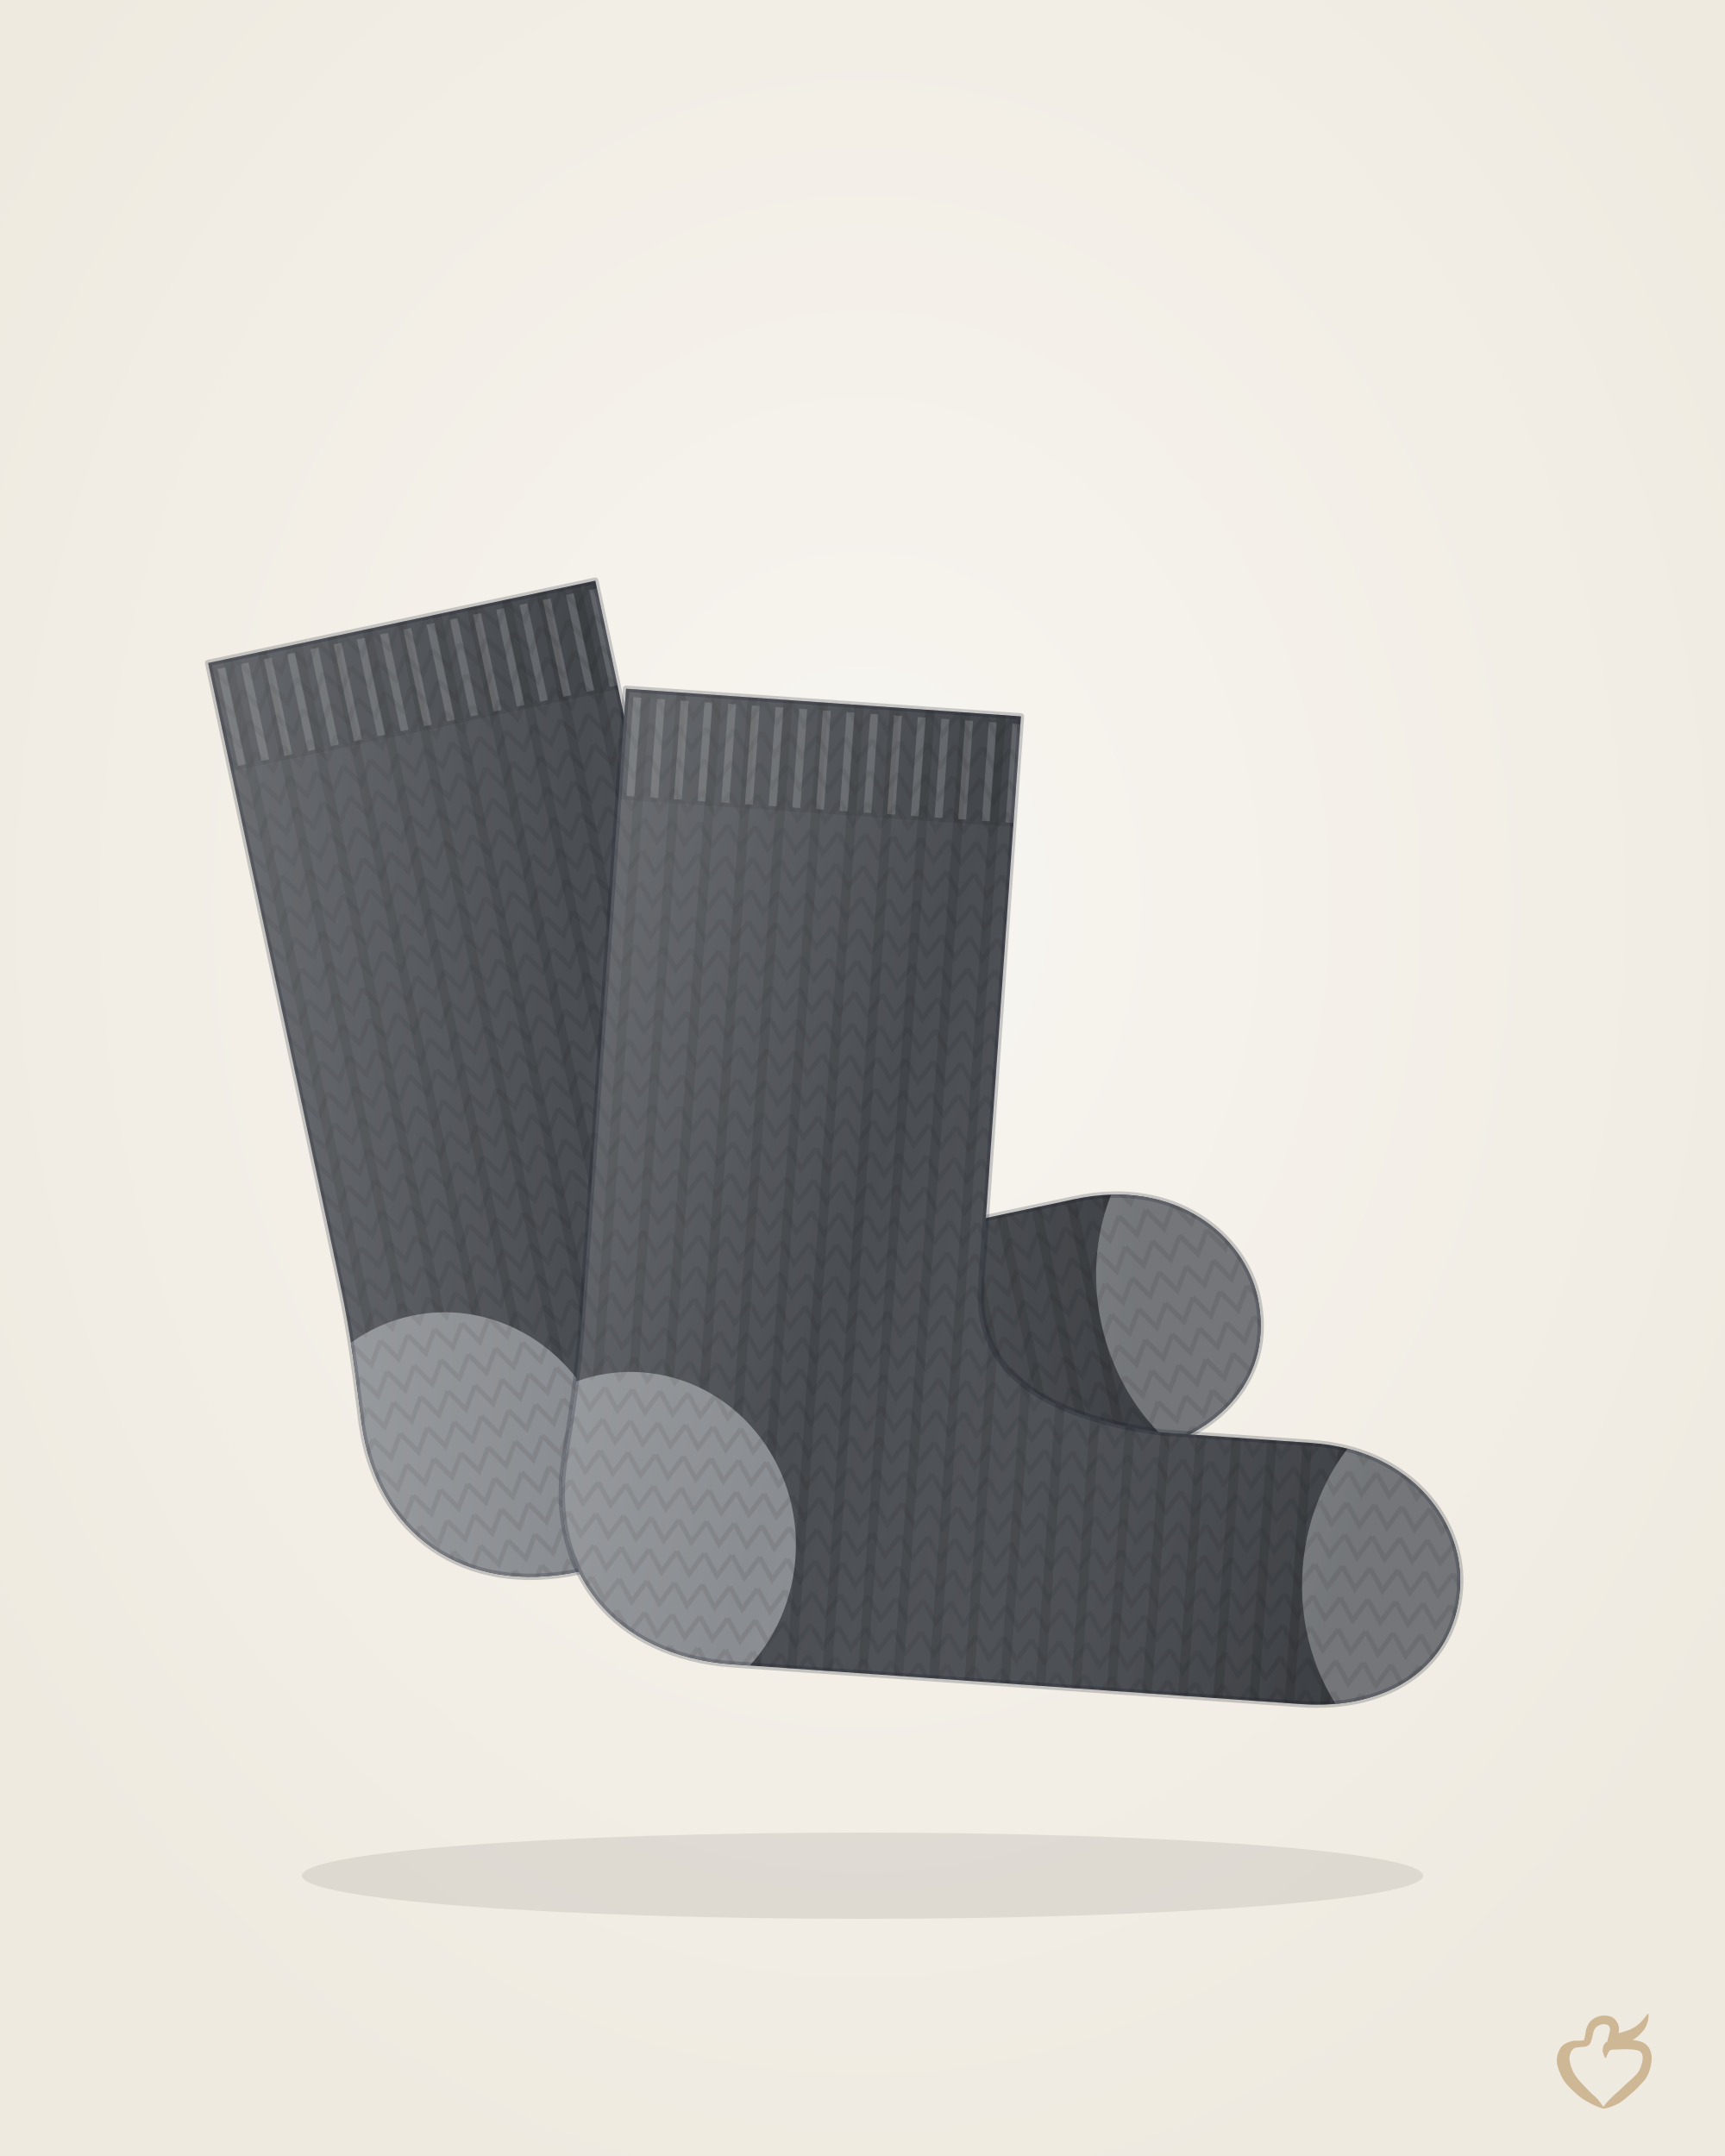
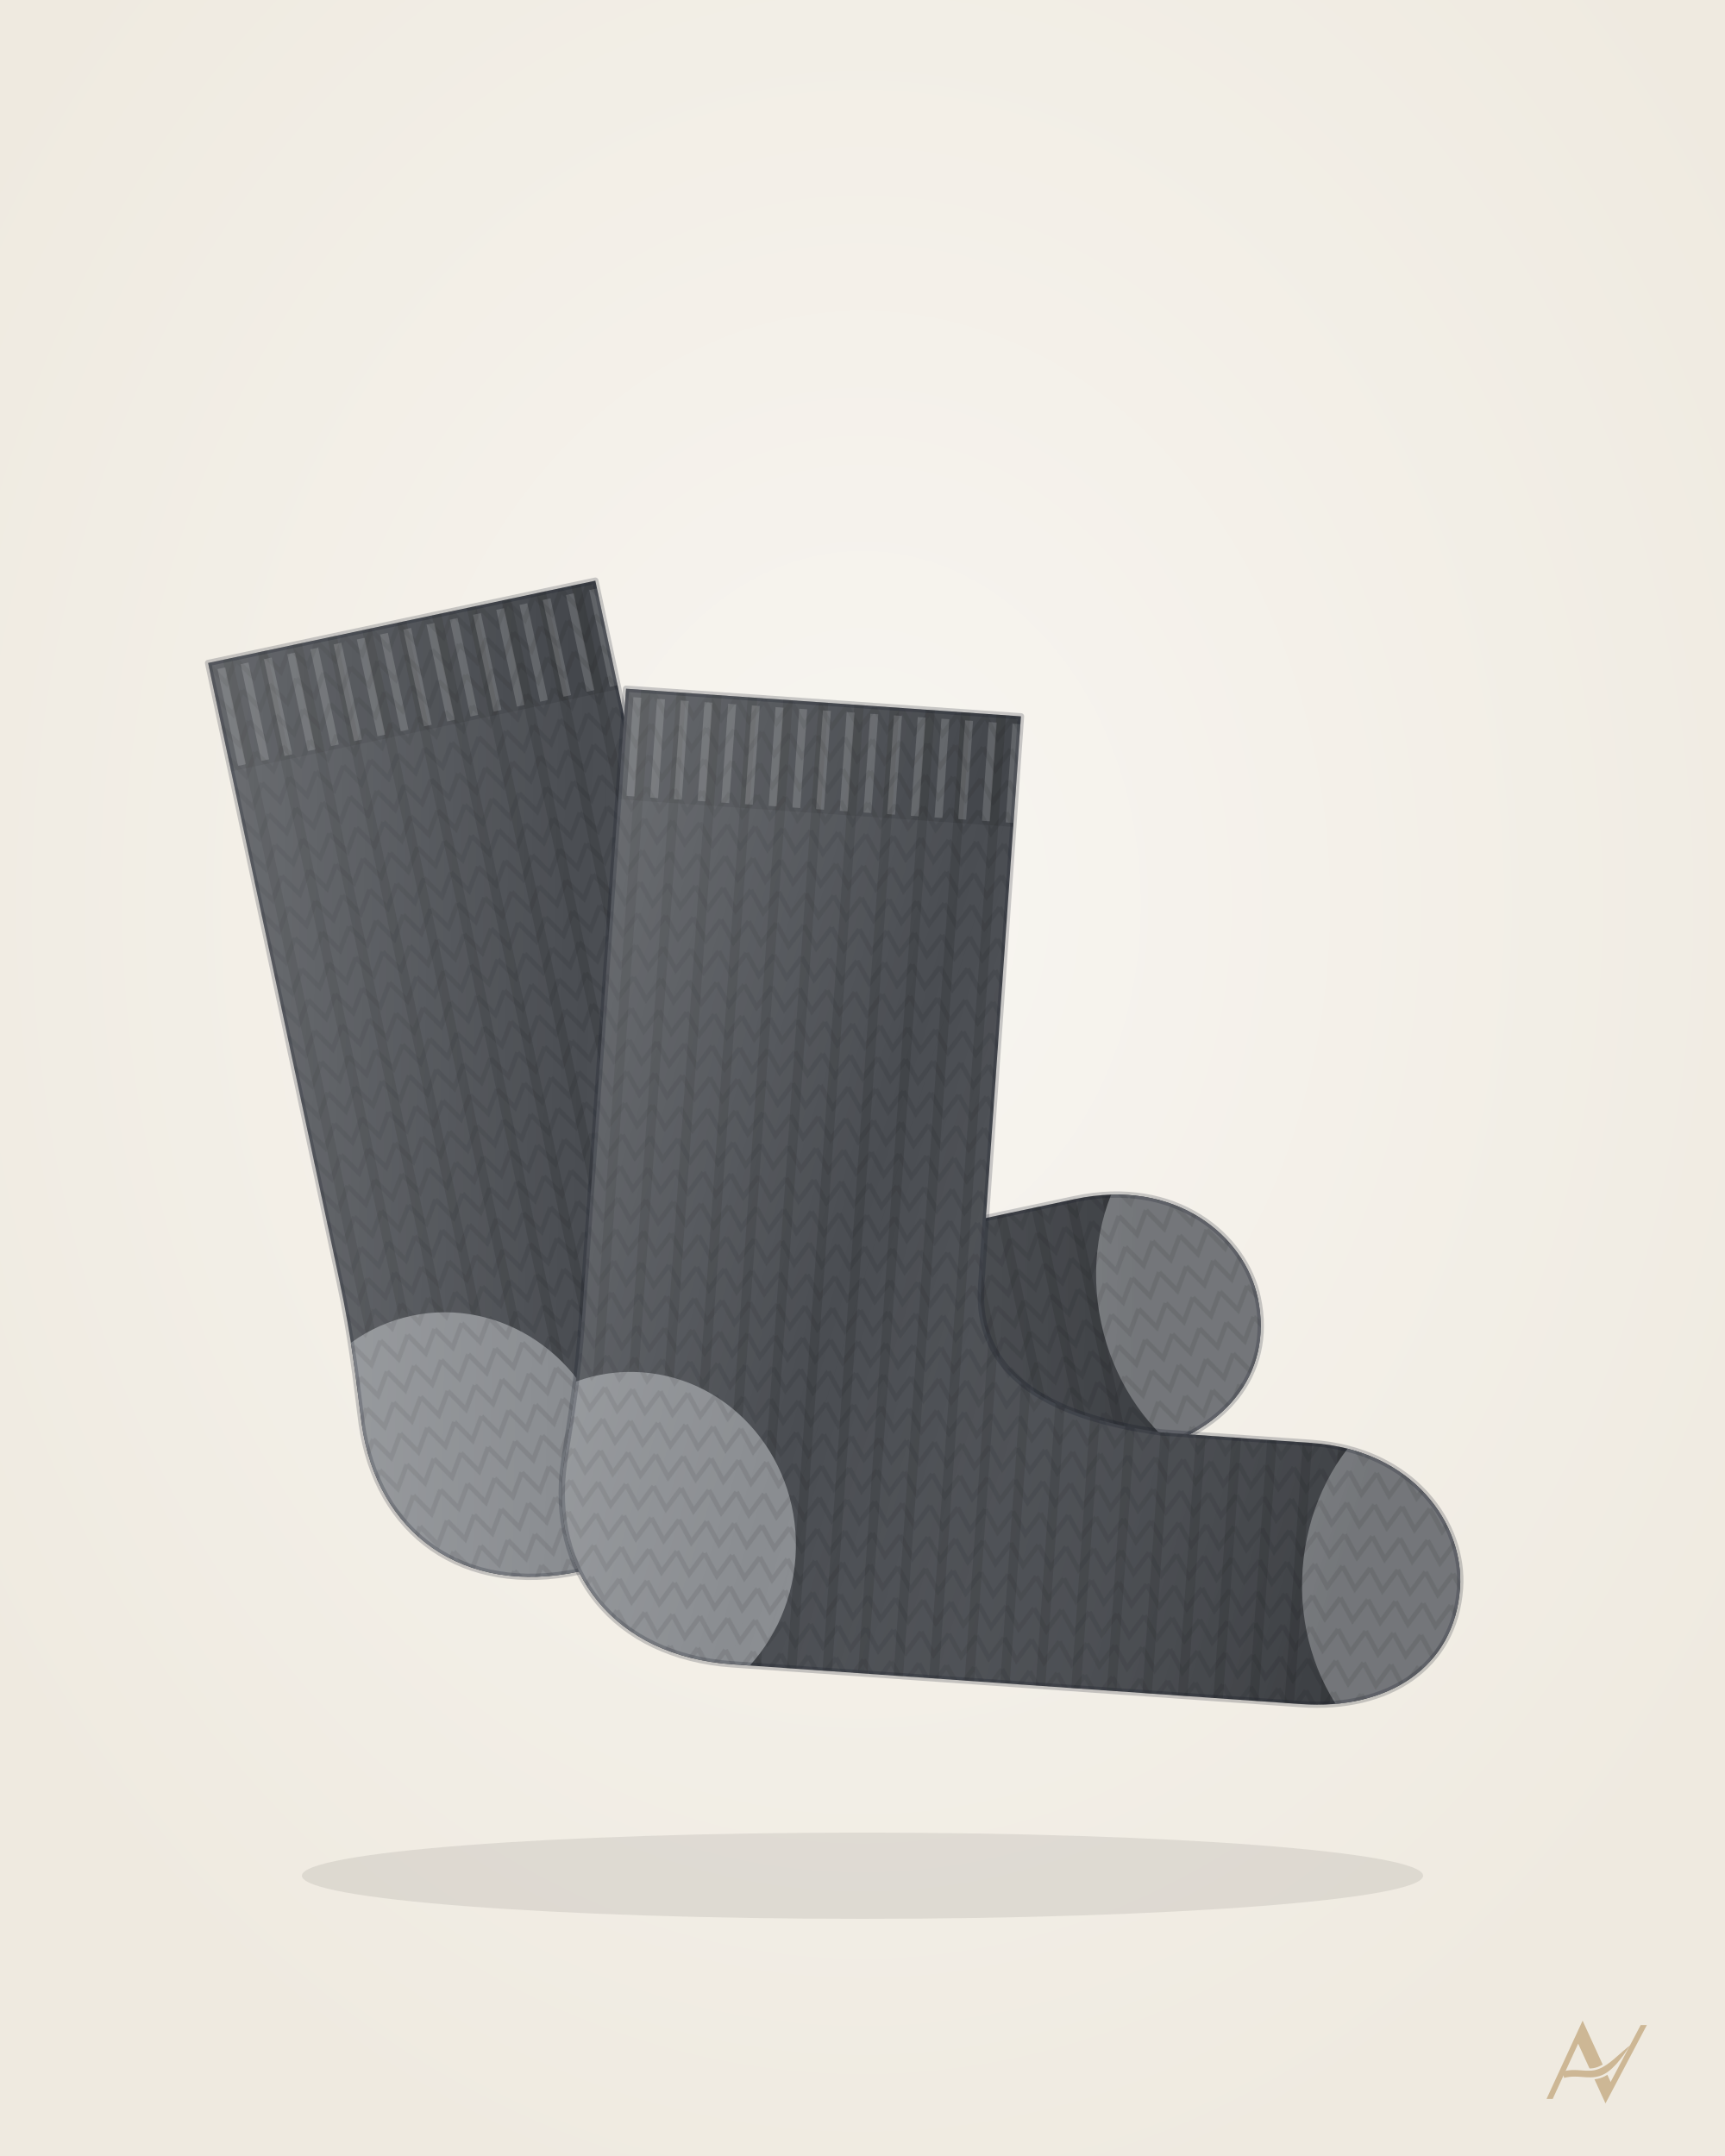
<svg xmlns="http://www.w3.org/2000/svg" viewBox="0 0 800 1000" role="img">
  <defs>
    <radialGradient id="light" cx=".5" cy=".42" r=".62">
      <stop offset="0" stop-color="#fff" stop-opacity=".55" />
      <stop offset="1" stop-color="#fff" stop-opacity="0" />
    </radialGradient>
  </defs>
  <rect width="800" height="1000" fill="#efeae0" />
  <rect width="800" height="1000" fill="url(#light)" />
  <ellipse cx="400" cy="870" rx="260" ry="20" fill="#000" fill-opacity=".08" />
  <g transform="rotate(-12 330 470) translate(135.4 159.7) scale(1.835938 1.835938)">
    <defs>
      <clipPath id="c-wool-crew-classic-b">
        <path d="M0 56H100V200C100 222 118 232 148 234H186C212 234 226 252 226 268C226 288 210 300 188 300H44C14 300 -4 280 -2 252C-1 240 0 230 0 216Z" />
      </clipPath>
      <pattern id="k-wool-crew-classic-b" width="7" height="8" patternUnits="userSpaceOnUse">
        <path d="M0 0.5L3.5 6L7 0.5" fill="none" stroke="#000" stroke-opacity=".075" stroke-width="1.2" />
      </pattern>
      <linearGradient id="g-wool-crew-classic-b" x1="0" x2="1" y1="0" y2="0.25">
        <stop offset="0" stop-color="#fff" stop-opacity=".2" />
        <stop offset=".42" stop-color="#fff" stop-opacity="0" />
        <stop offset="1" stop-color="#000" stop-opacity=".16" />
      </linearGradient>
    </defs>
    <path d="M0 56H100V200C100 222 118 232 148 234H186C212 234 226 252 226 268C226 288 210 300 188 300H44C14 300 -4 280 -2 252C-1 240 0 230 0 216Z" fill="#4a4d52" />
    <g clip-path="url(#c-wool-crew-classic-b)">
      <path d="M-4 56V304" stroke="#000" stroke-opacity=".11" stroke-width="2.4" />
      <path d="M5 56V304" stroke="#000" stroke-opacity=".11" stroke-width="2.4" />
      <path d="M14 56V304" stroke="#000" stroke-opacity=".11" stroke-width="2.4" />
      <path d="M23 56V304" stroke="#000" stroke-opacity=".11" stroke-width="2.4" />
      <path d="M32 56V304" stroke="#000" stroke-opacity=".11" stroke-width="2.4" />
      <path d="M41 56V304" stroke="#000" stroke-opacity=".11" stroke-width="2.4" />
      <path d="M50 56V304" stroke="#000" stroke-opacity=".11" stroke-width="2.4" />
      <path d="M59 56V304" stroke="#000" stroke-opacity=".11" stroke-width="2.4" />
      <path d="M68 56V304" stroke="#000" stroke-opacity=".11" stroke-width="2.4" />
      <path d="M77 56V304" stroke="#000" stroke-opacity=".11" stroke-width="2.4" />
      <path d="M86 56V304" stroke="#000" stroke-opacity=".11" stroke-width="2.4" />
      <path d="M95 56V304" stroke="#000" stroke-opacity=".11" stroke-width="2.4" />
      <path d="M104 56V304" stroke="#000" stroke-opacity=".11" stroke-width="2.4" />
      <path d="M113 56V304" stroke="#000" stroke-opacity=".11" stroke-width="2.4" />
      <path d="M122 56V304" stroke="#000" stroke-opacity=".11" stroke-width="2.4" />
      <path d="M131 56V304" stroke="#000" stroke-opacity=".11" stroke-width="2.4" />
      <path d="M140 56V304" stroke="#000" stroke-opacity=".11" stroke-width="2.4" />
      <path d="M149 56V304" stroke="#000" stroke-opacity=".11" stroke-width="2.4" />
      <path d="M158 56V304" stroke="#000" stroke-opacity=".11" stroke-width="2.4" />
      <path d="M167 56V304" stroke="#000" stroke-opacity=".11" stroke-width="2.4" />
      <path d="M176 56V304" stroke="#000" stroke-opacity=".11" stroke-width="2.4" />
      <path d="M185 56V304" stroke="#000" stroke-opacity=".11" stroke-width="2.4" />
      <path d="M194 56V304" stroke="#000" stroke-opacity=".11" stroke-width="2.4" />
      <path d="M203 56V304" stroke="#000" stroke-opacity=".11" stroke-width="2.4" />
      <path d="M212 56V304" stroke="#000" stroke-opacity=".11" stroke-width="2.4" />
      <path d="M221 56V304" stroke="#000" stroke-opacity=".11" stroke-width="2.4" />
      <path d="M230 56V304" stroke="#000" stroke-opacity=".11" stroke-width="2.4" />
      <rect x="-10" y="56" width="120" height="28" fill="#000" fill-opacity=".09" />
      <path d="M3 58V83" stroke="#fff" stroke-opacity=".16" stroke-width="2" />
      <path d="M9 58V83" stroke="#fff" stroke-opacity=".16" stroke-width="2" />
      <path d="M15 58V83" stroke="#fff" stroke-opacity=".16" stroke-width="2" />
      <path d="M21 58V83" stroke="#fff" stroke-opacity=".16" stroke-width="2" />
      <path d="M27 58V83" stroke="#fff" stroke-opacity=".16" stroke-width="2" />
      <path d="M33 58V83" stroke="#fff" stroke-opacity=".16" stroke-width="2" />
      <path d="M39 58V83" stroke="#fff" stroke-opacity=".16" stroke-width="2" />
      <path d="M45 58V83" stroke="#fff" stroke-opacity=".16" stroke-width="2" />
      <path d="M51 58V83" stroke="#fff" stroke-opacity=".16" stroke-width="2" />
      <path d="M57 58V83" stroke="#fff" stroke-opacity=".16" stroke-width="2" />
      <path d="M63 58V83" stroke="#fff" stroke-opacity=".16" stroke-width="2" />
      <path d="M69 58V83" stroke="#fff" stroke-opacity=".16" stroke-width="2" />
      <path d="M75 58V83" stroke="#fff" stroke-opacity=".16" stroke-width="2" />
      <path d="M81 58V83" stroke="#fff" stroke-opacity=".16" stroke-width="2" />
      <path d="M87 58V83" stroke="#fff" stroke-opacity=".16" stroke-width="2" />
      <path d="M93 58V83" stroke="#fff" stroke-opacity=".16" stroke-width="2" />
      <path d="M99 58V83" stroke="#fff" stroke-opacity=".16" stroke-width="2" />
      <ellipse cx="16" cy="272" rx="42" ry="44" fill="#8a8d91" />
      <ellipse cx="232" cy="266" rx="46" ry="52" fill="#8a8d91" />
      <rect x="-30" y="26" width="290" height="284" fill="url(#k-wool-crew-classic-b)" />
      <rect x="-6" y="56" width="236" height="248" fill="url(#g-wool-crew-classic-b)" />
    </g>
    <path d="M0 56H100V200C100 222 118 232 148 234H186C212 234 226 252 226 268C226 288 210 300 188 300H44C14 300 -4 280 -2 252C-1 240 0 230 0 216Z" fill="none" stroke="#0b1220" stroke-opacity=".2" stroke-width="1.6" stroke-linejoin="round" />
  </g>
  <g transform="rotate(4 470 540) translate(275.4 229.7) scale(1.835938 1.835938)">
    <defs>
      <clipPath id="c-wool-crew-classic-c">
        <path d="M0 56H100V200C100 222 118 232 148 234H186C212 234 226 252 226 268C226 288 210 300 188 300H44C14 300 -4 280 -2 252C-1 240 0 230 0 216Z" />
      </clipPath>
      <pattern id="k-wool-crew-classic-c" width="7" height="8" patternUnits="userSpaceOnUse">
        <path d="M0 0.5L3.5 6L7 0.5" fill="none" stroke="#000" stroke-opacity=".075" stroke-width="1.2" />
      </pattern>
      <linearGradient id="g-wool-crew-classic-c" x1="0" x2="1" y1="0" y2="0.25">
        <stop offset="0" stop-color="#fff" stop-opacity=".2" />
        <stop offset=".42" stop-color="#fff" stop-opacity="0" />
        <stop offset="1" stop-color="#000" stop-opacity=".16" />
      </linearGradient>
    </defs>
    <path d="M0 56H100V200C100 222 118 232 148 234H186C212 234 226 252 226 268C226 288 210 300 188 300H44C14 300 -4 280 -2 252C-1 240 0 230 0 216Z" fill="#4a4d52" />
    <g clip-path="url(#c-wool-crew-classic-c)">
      <path d="M-4 56V304" stroke="#000" stroke-opacity=".11" stroke-width="2.4" />
      <path d="M5 56V304" stroke="#000" stroke-opacity=".11" stroke-width="2.4" />
      <path d="M14 56V304" stroke="#000" stroke-opacity=".11" stroke-width="2.4" />
      <path d="M23 56V304" stroke="#000" stroke-opacity=".11" stroke-width="2.4" />
      <path d="M32 56V304" stroke="#000" stroke-opacity=".11" stroke-width="2.4" />
      <path d="M41 56V304" stroke="#000" stroke-opacity=".11" stroke-width="2.4" />
      <path d="M50 56V304" stroke="#000" stroke-opacity=".11" stroke-width="2.4" />
      <path d="M59 56V304" stroke="#000" stroke-opacity=".11" stroke-width="2.4" />
      <path d="M68 56V304" stroke="#000" stroke-opacity=".11" stroke-width="2.4" />
      <path d="M77 56V304" stroke="#000" stroke-opacity=".11" stroke-width="2.4" />
      <path d="M86 56V304" stroke="#000" stroke-opacity=".11" stroke-width="2.4" />
      <path d="M95 56V304" stroke="#000" stroke-opacity=".11" stroke-width="2.4" />
      <path d="M104 56V304" stroke="#000" stroke-opacity=".11" stroke-width="2.4" />
      <path d="M113 56V304" stroke="#000" stroke-opacity=".11" stroke-width="2.4" />
      <path d="M122 56V304" stroke="#000" stroke-opacity=".11" stroke-width="2.4" />
      <path d="M131 56V304" stroke="#000" stroke-opacity=".11" stroke-width="2.4" />
      <path d="M140 56V304" stroke="#000" stroke-opacity=".11" stroke-width="2.4" />
      <path d="M149 56V304" stroke="#000" stroke-opacity=".11" stroke-width="2.4" />
      <path d="M158 56V304" stroke="#000" stroke-opacity=".11" stroke-width="2.4" />
      <path d="M167 56V304" stroke="#000" stroke-opacity=".11" stroke-width="2.4" />
      <path d="M176 56V304" stroke="#000" stroke-opacity=".11" stroke-width="2.4" />
      <path d="M185 56V304" stroke="#000" stroke-opacity=".11" stroke-width="2.4" />
      <path d="M194 56V304" stroke="#000" stroke-opacity=".11" stroke-width="2.4" />
      <path d="M203 56V304" stroke="#000" stroke-opacity=".11" stroke-width="2.4" />
      <path d="M212 56V304" stroke="#000" stroke-opacity=".11" stroke-width="2.4" />
      <path d="M221 56V304" stroke="#000" stroke-opacity=".11" stroke-width="2.4" />
      <path d="M230 56V304" stroke="#000" stroke-opacity=".11" stroke-width="2.4" />
      <rect x="-10" y="56" width="120" height="28" fill="#000" fill-opacity=".09" />
      <path d="M3 58V83" stroke="#fff" stroke-opacity=".16" stroke-width="2" />
      <path d="M9 58V83" stroke="#fff" stroke-opacity=".16" stroke-width="2" />
      <path d="M15 58V83" stroke="#fff" stroke-opacity=".16" stroke-width="2" />
      <path d="M21 58V83" stroke="#fff" stroke-opacity=".16" stroke-width="2" />
      <path d="M27 58V83" stroke="#fff" stroke-opacity=".16" stroke-width="2" />
      <path d="M33 58V83" stroke="#fff" stroke-opacity=".16" stroke-width="2" />
      <path d="M39 58V83" stroke="#fff" stroke-opacity=".16" stroke-width="2" />
      <path d="M45 58V83" stroke="#fff" stroke-opacity=".16" stroke-width="2" />
      <path d="M51 58V83" stroke="#fff" stroke-opacity=".16" stroke-width="2" />
      <path d="M57 58V83" stroke="#fff" stroke-opacity=".16" stroke-width="2" />
      <path d="M63 58V83" stroke="#fff" stroke-opacity=".16" stroke-width="2" />
      <path d="M69 58V83" stroke="#fff" stroke-opacity=".16" stroke-width="2" />
      <path d="M75 58V83" stroke="#fff" stroke-opacity=".16" stroke-width="2" />
      <path d="M81 58V83" stroke="#fff" stroke-opacity=".16" stroke-width="2" />
      <path d="M87 58V83" stroke="#fff" stroke-opacity=".16" stroke-width="2" />
      <path d="M93 58V83" stroke="#fff" stroke-opacity=".16" stroke-width="2" />
      <path d="M99 58V83" stroke="#fff" stroke-opacity=".16" stroke-width="2" />
      <ellipse cx="16" cy="272" rx="42" ry="44" fill="#8a8d91" />
      <ellipse cx="232" cy="266" rx="46" ry="52" fill="#8a8d91" />
      <rect x="-30" y="26" width="290" height="284" fill="url(#k-wool-crew-classic-c)" />
      <rect x="-6" y="56" width="236" height="248" fill="url(#g-wool-crew-classic-c)" />
    </g>
    <path d="M0 56H100V200C100 222 118 232 148 234H186C212 234 226 252 226 268C226 288 210 300 188 300H44C14 300 -4 280 -2 252C-1 240 0 230 0 216Z" fill="none" stroke="#0b1220" stroke-opacity=".2" stroke-width="1.6" stroke-linejoin="round" />
  </g>
-   <g transform="translate(722 934) scale(0.0679)" fill="#b08d57" fill-opacity=".55" fill-rule="evenodd">
-     <path d="M313.3 647.4C311.0 646.9 308.1 646.0 306.8 645.5C305.6 645.0 303.2 644.3 301.6 643.8C300.0 643.4 296.8 642.2 294.5 641.2C292.1 640.2 289.6 639.2 288.8 639.0C288.1 638.8 285.7 637.8 283.5 636.8C281.3 635.8 277.7 634.2 275.5 633.3C273.3 632.5 269.8 631.0 267.7 630.1C265.6 629.2 263.5 628.3 263.0 628.2C262.6 628.0 260.6 627.2 258.5 626.3C256.5 625.4 253.5 624.1 251.8 623.4C250.2 622.8 247.9 621.8 246.8 621.2C237.4 616.1 233.8 614.2 221.8 608.0C214.9 604.5 204.9 599.1 197.8 595.1C187.1 589.0 164.2 573.5 158.7 568.4C157.5 567.4 154.2 564.5 151.3 562.2C148.5 559.8 144.8 556.6 143.2 555.1C141.5 553.7 138.5 551.1 136.4 549.4C132.1 545.9 128.5 542.8 124.2 538.6C122.5 537.0 119.7 534.5 118.0 533.0C97.5 515.1 66.5 482.6 56.3 468.2C52.9 463.4 46.8 454.2 45.5 451.8C45.0 450.9 43.5 448.5 42.2 446.5C35.7 436.2 20.2 403.1 15.0 388.3C13.5 384.0 12.0 379.8 11.6 378.9C11.0 377.4 7.5 365.4 5.1 357.0C-5.6 318.5 1.1 274.3 23.3 237.5C37.0 214.8 62.1 198.1 94.5 190.0C97.4 189.2 100.6 188.4 101.5 188.0C103.6 187.3 109.7 185.9 114.5 185.1C118.5 184.5 128.9 184.3 148.5 184.7C157.7 184.8 158.9 184.8 163.2 184.1C165.7 183.7 170.6 183.0 174.0 182.7C187.9 181.2 187.1 182.3 191.5 158.2C192.1 154.7 193.4 148.3 194.3 144.0C195.2 139.7 196.1 134.7 196.3 132.8C198.8 109.7 202.4 97.0 211.9 78.2C216.5 69.0 223.8 58.3 230.8 50.5C233.0 48.1 242.4 40.2 246.2 37.7C278.1 16.2 310.9 8.9 348.7 14.7C380.4 19.6 400.8 35.4 415.8 67.0C425.1 86.6 426.8 101.6 422.7 126.0C422.3 128.1 421.9 130.2 421.8 130.8C421.4 133.4 422.9 133.3 432.8 130.3C435.8 129.4 445.1 126.6 453.7 124.1C485.2 115.0 493.6 111.9 513.1 102.1C522.7 97.3 542.0 85.2 548.6 79.8C551.6 77.4 554.0 75.5 557.7 72.7C563.0 68.6 568.5 63.7 572.5 59.6C578.9 53.0 581.1 50.5 591.0 38.5C592.1 37.2 593.8 35.2 594.8 34.0C598.1 30.2 607.0 19.0 609.0 16.2C618.7 2.3 622.7 -1.6 624.8 0.5C628.1 3.8 626.5 35.2 622.3 49.0C616.0 69.8 612.4 79.7 607.3 89.8C605.2 93.9 603.2 97.7 602.8 98.4C602.4 99.0 601.3 101.0 600.3 102.7C599.4 104.4 597.0 107.9 595.0 110.3C593.1 112.8 590.4 116.3 589.0 118.0C579.0 130.9 549.2 159.5 539.7 165.2C538.3 166.1 534.8 168.3 532.0 170.2C529.2 172.1 525.2 174.5 523.1 175.6C516.3 179.4 516.5 179.5 528.8 181.2C539.3 182.6 549.2 184.1 551.5 184.8C552.4 185.1 556.5 186.1 560.7 187.0C599.5 195.9 626.7 218.5 638.1 251.2C639.0 253.6 640.5 257.9 641.5 260.8C643.5 266.8 645.7 275.8 646.5 281.7C648.1 294.3 648.1 294.2 647.9 307.8C647.7 321.5 647.2 326.3 645.0 337.7C644.7 339.6 644.1 342.7 643.8 344.7C643.5 346.6 643.0 349.2 642.7 350.5C642.3 351.8 641.8 354.2 641.5 355.8C639.5 367.1 633.6 388.7 630.0 397.7C628.9 400.5 627.5 404.3 626.8 406.2C625.2 410.5 617.3 426.7 614.8 430.5C613.8 432.2 612.2 434.8 611.3 436.5C610.3 438.2 608.4 441.2 606.8 443.2C605.3 445.2 603.5 447.8 602.7 448.9C601.9 450.1 600.1 452.5 598.6 454.3C597.1 456.0 594.9 458.7 593.7 460.2C592.5 461.6 590.7 463.7 589.7 464.8C588.6 465.9 586.7 468.2 585.3 469.8C581.7 474.2 558.1 498.8 552.2 504.3C546.1 510.1 528.1 527.7 526.1 529.9C524.9 531.3 522.8 533.2 521.5 534.3C518.0 537.1 510.7 543.4 506.7 547.0C504.7 548.8 502.3 550.9 501.3 551.7C500.3 552.5 498.2 554.4 496.5 555.8C493.3 558.7 489.0 562.3 480.7 569.1C477.8 571.4 475.3 573.5 475.0 573.8C474.7 574.2 472.6 575.9 470.3 577.7C465.9 581.2 461.1 585.0 457.7 587.8C456.5 588.7 453.9 590.8 451.8 592.3C449.8 593.9 446.9 596.1 445.5 597.2C434.8 605.6 430.8 608.3 420.6 613.7C414.1 617.1 399.5 624.0 395.3 625.7C393.8 626.3 390.6 627.6 388.2 628.5C383.6 630.4 368.5 636.1 362.2 638.4C360.2 639.1 356.2 640.4 353.5 641.2C350.8 642.0 346.4 643.2 343.9 644.0C329.0 648.4 321.7 649.2 313.3 647.4ZM319.4 635.1C319.7 634.8 321.4 632.4 323.2 629.8C334.6 613.3 343.8 602.5 357.5 589.4C366.6 580.6 384.2 563.0 387.6 559.4C389.1 557.7 391.9 555.0 393.8 553.4C395.6 551.8 398.5 549.3 400.1 547.8C401.8 546.3 404.2 544.2 405.5 543.1C406.8 542.1 410.6 538.8 413.8 535.8C417.1 532.9 421.1 529.4 422.6 528.0C424.2 526.7 426.8 524.3 428.4 522.9C429.9 521.4 433.6 518.0 436.5 515.3C446.8 505.9 464.0 489.6 464.0 489.3C464.0 489.2 466.6 486.7 469.7 483.8C472.9 480.9 477.2 476.8 479.3 474.8C481.4 472.8 484.4 470.2 485.9 469.0C488.6 466.8 494.9 461.2 499.2 457.3C500.4 456.1 503.1 453.8 505.0 452.1C508.7 449.0 510.6 447.3 521.1 437.4C537.2 422.3 550.6 408.0 555.9 400.1C558.9 395.7 564.5 386.0 566.2 382.2C568.8 376.6 573.2 365.6 574.0 362.8C574.4 361.6 575.3 358.8 576.0 356.7C576.7 354.6 578.1 349.9 579.0 346.3C579.9 342.8 581.3 337.7 582.0 335.0C593.0 294.0 584.8 262.3 560.8 252.9C540.4 244.8 496.3 241.2 446.3 243.3C429.0 244.1 419.7 244.4 403.7 244.6C380.5 245.1 375.7 245.6 368.1 248.2C360.4 250.9 360.0 251.3 354.2 261.8C353.3 263.5 351.9 265.7 351.0 266.8C348.3 270.3 345.0 277.5 342.2 286.0C338.7 296.6 334.8 304.0 332.7 304.0C329.1 304.0 319.3 280.8 314.5 260.9C312.4 252.1 313.9 232.8 317.6 222.2C322.3 208.6 332.2 196.5 343.5 190.6C346.8 188.9 346.6 189.5 346.8 182.7C347.0 175.9 348.2 170.7 350.6 165.9C351.0 165.0 351.6 162.9 351.9 161.2C352.5 157.1 353.4 153.9 355.5 147.5C360.1 133.6 364.4 110.5 363.9 102.7C363.5 96.8 357.3 84.5 352.3 79.7C343.7 71.3 319.0 69.1 299.5 74.9C279.5 80.8 264.7 92.3 256.8 108.1C256.1 109.4 255.2 111.0 254.8 111.7C251.9 116.3 249.4 124.6 248.0 133.8C247.2 139.8 243.6 156.4 242.6 159.7C241.3 163.2 240.1 167.5 239.5 170.2C230.1 211.7 215.3 225.2 178.0 226.3C168.2 226.7 166.5 226.8 159.9 227.8C156.0 228.5 151.1 229.2 149.1 229.3C147.1 229.5 144.5 229.8 143.2 230.0C141.9 230.2 139.7 230.4 138.3 230.5C134.8 230.8 126.8 232.2 124.1 233.0C115.3 235.7 98.9 253.0 95.8 263.0C95.3 264.6 94.3 267.3 93.5 269.2C86.7 285.2 84.4 303.9 87.3 318.0C87.9 320.9 88.6 325.0 88.9 327.2C89.1 329.4 89.8 333.0 90.3 335.3C90.9 337.6 91.4 340.3 91.7 341.4C91.9 342.4 92.5 344.8 93.0 346.7C93.6 348.6 94.6 352.3 95.4 355.0C96.1 357.7 97.3 361.4 98.1 363.3C98.8 365.3 100.1 368.7 100.9 370.9C101.7 373.2 103.6 377.9 105.1 381.4C106.7 385.0 108.3 388.7 108.7 389.7C110.6 394.6 117.2 407.1 121.5 413.8C123.3 416.8 126.0 421.2 127.5 423.6C132.4 431.8 146.8 450.2 158.2 462.8C159.8 464.6 162.4 467.5 164.0 469.3C165.5 471.1 168.5 474.3 170.6 476.5C172.8 478.7 177.0 483.2 180.0 486.4C183.0 489.7 186.3 493.1 187.3 494.1C189.8 496.5 212.6 519.8 214.0 521.5C216.9 524.9 234.0 542.2 238.2 546.0C243.0 550.2 246.9 553.9 260.3 566.0C274.1 578.7 275.3 579.8 277.1 581.9C279.0 584.1 283.3 589.5 286.7 594.0C287.8 595.6 290.1 598.4 291.7 600.3C293.3 602.3 295.1 604.7 295.9 605.7C296.6 606.7 298.6 609.3 300.4 611.5C302.1 613.7 304.5 616.9 305.7 618.5C306.8 620.2 308.4 622.2 309.2 623.2C309.9 624.1 311.1 625.7 311.7 626.7C312.3 627.7 313.6 629.6 314.6 631.0C318.1 636.0 318.4 636.2 319.4 635.1Z" />
+   <g transform="translate(716 936) scale(0.4082)" opacity=".55">
+     <defs>
+       <clipPath id="wm-z">
+         <rect x="38" y="0" width="42" height="100" />
+       </clipPath>
+       <mask id="wm-m" maskUnits="userSpaceOnUse" x="-10" y="-10" width="140" height="120">
+         <rect x="-10" y="-10" width="140" height="120" fill="#fff" />
+         <path d="M21 61C37 56 49 63 62 58S85 41 98 31C89 45 77 62 63 66S39 64 23 68Z" fill="none" stroke="#000" stroke-width="5" stroke-linejoin="round" clip-path="url(#wm-z)" />
+       </mask>
+     </defs>
+     <g fill="#b08d57">
+       <path d="M3 92L44 3L75.86 72.65L110 8L117 8L70 97L38.96 29.14L10 92Z" mask="url(#wm-m)" />
+       <path d="M21 61C37 56 49 63 62 58S85 41 98 31C89 45 77 62 63 66S39 64 23 68Z" />
+     </g>
  </g>
</svg>
